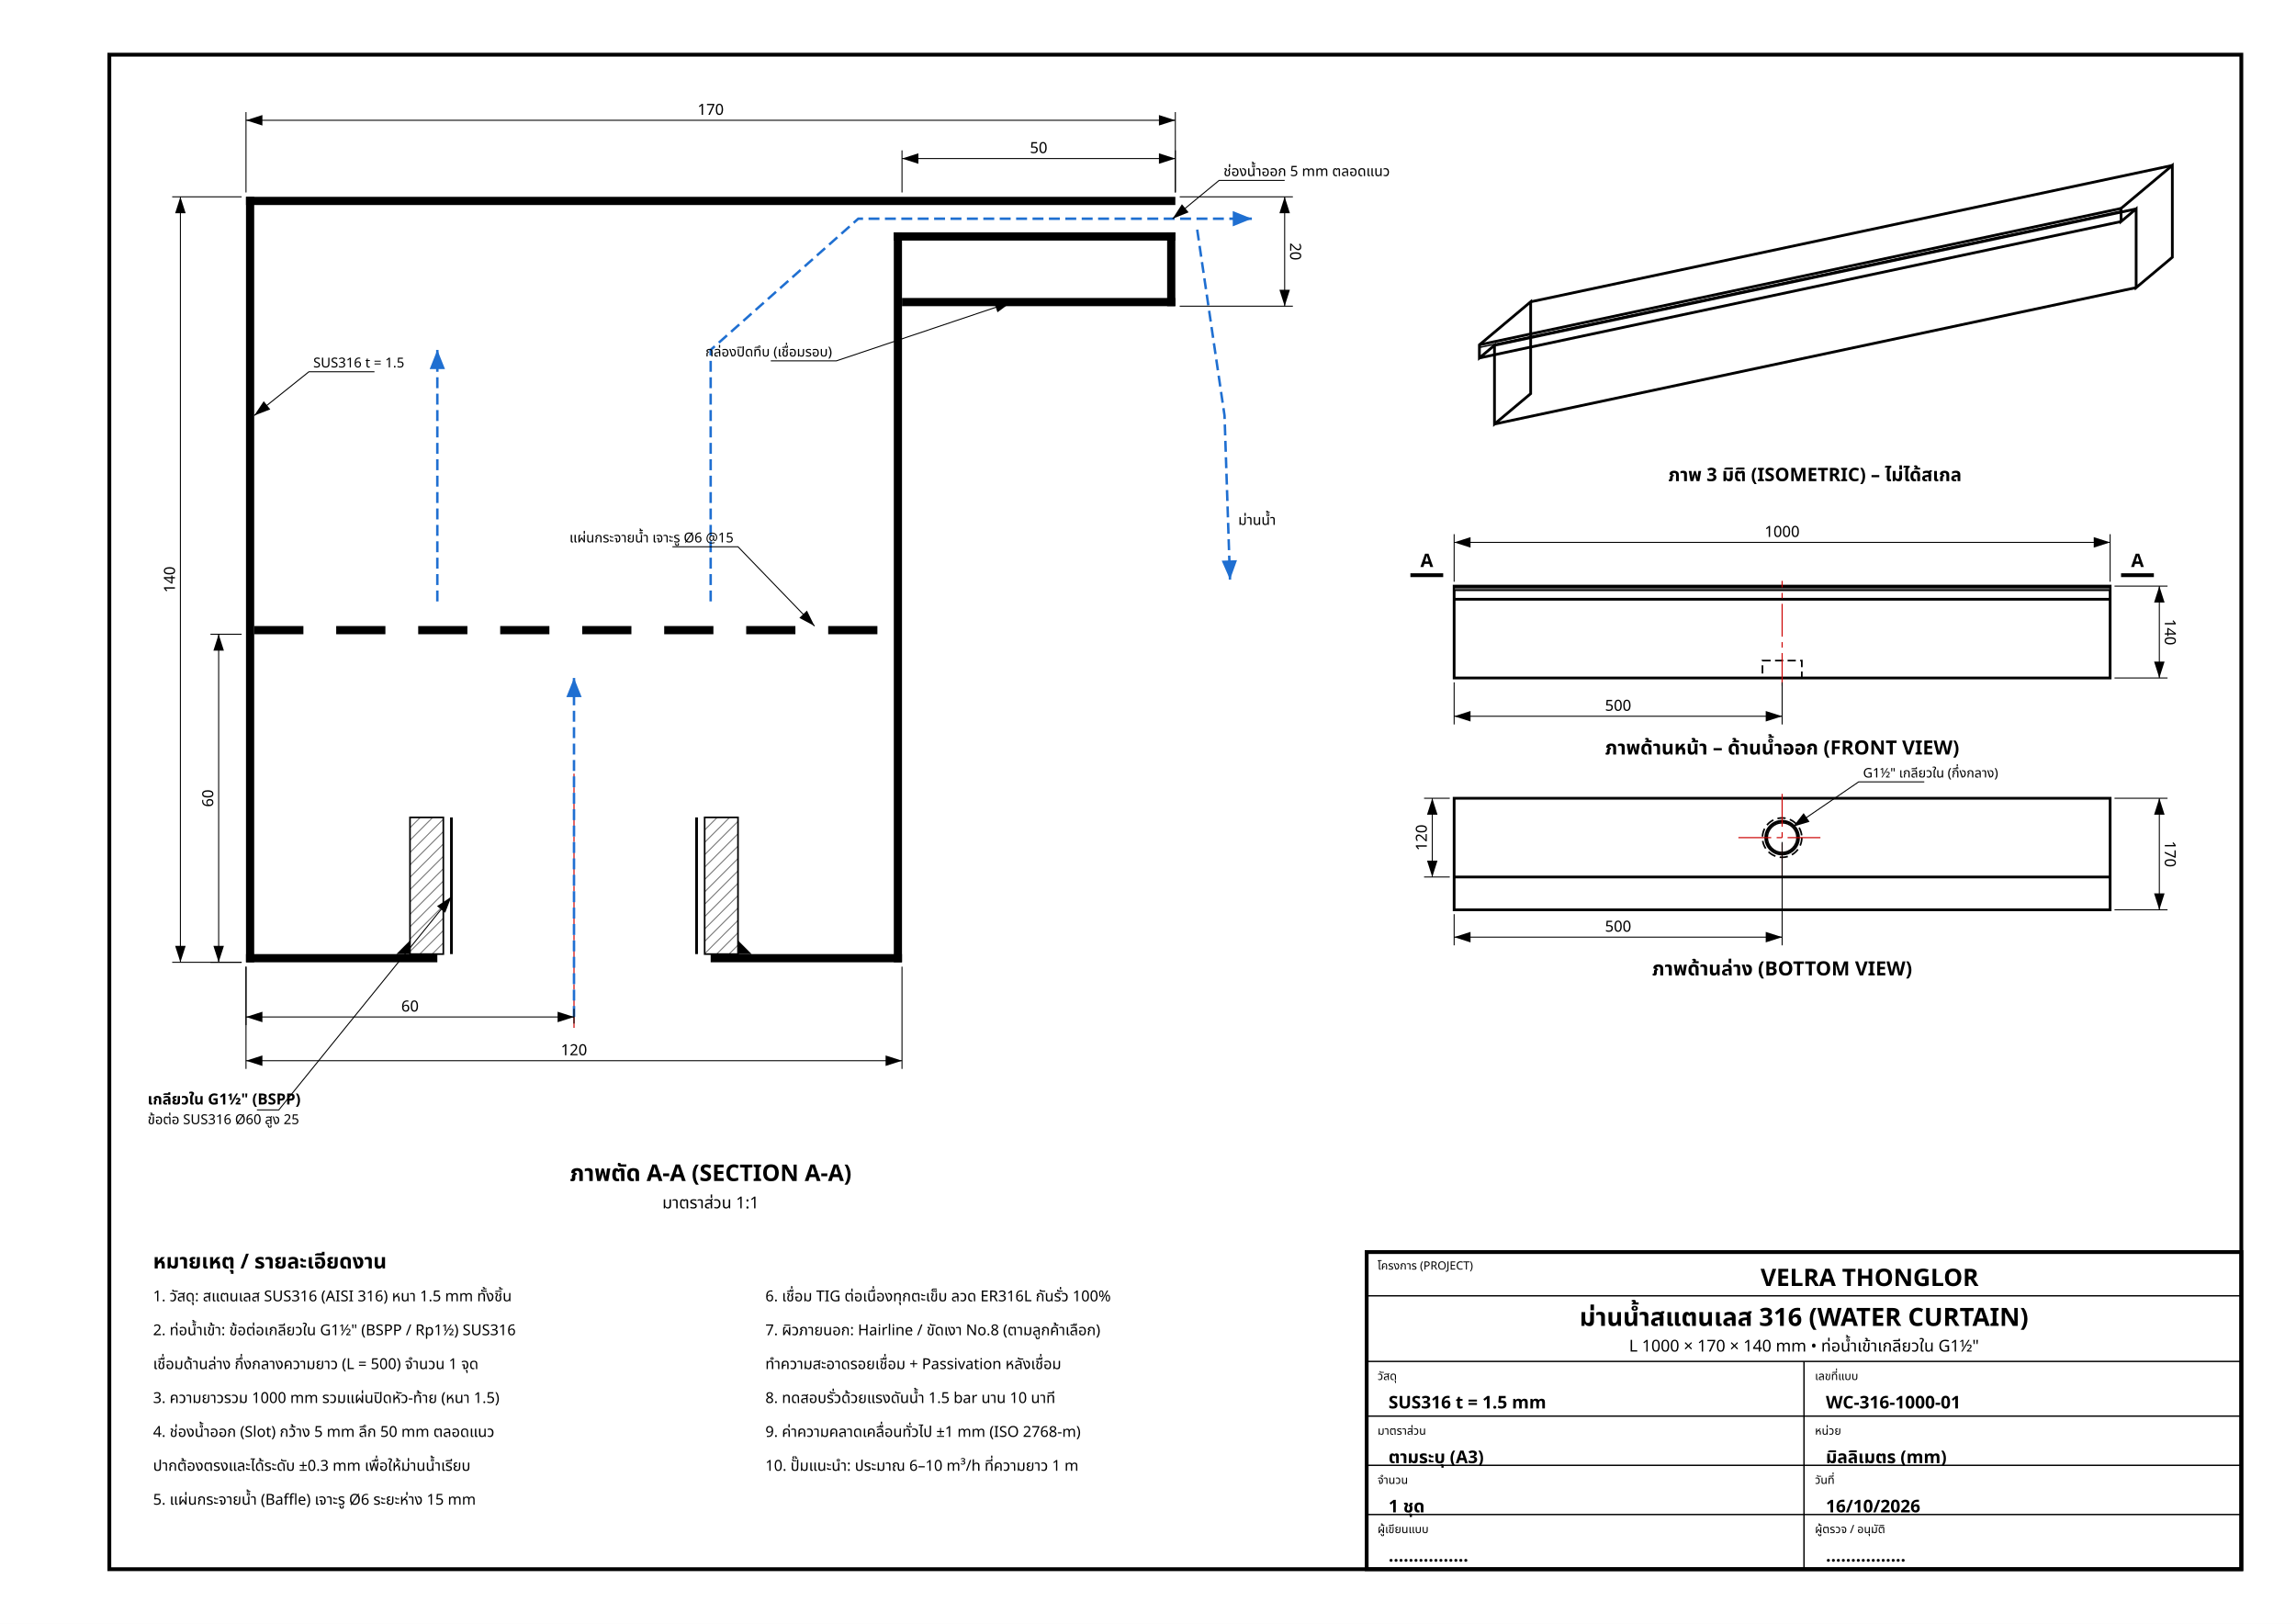
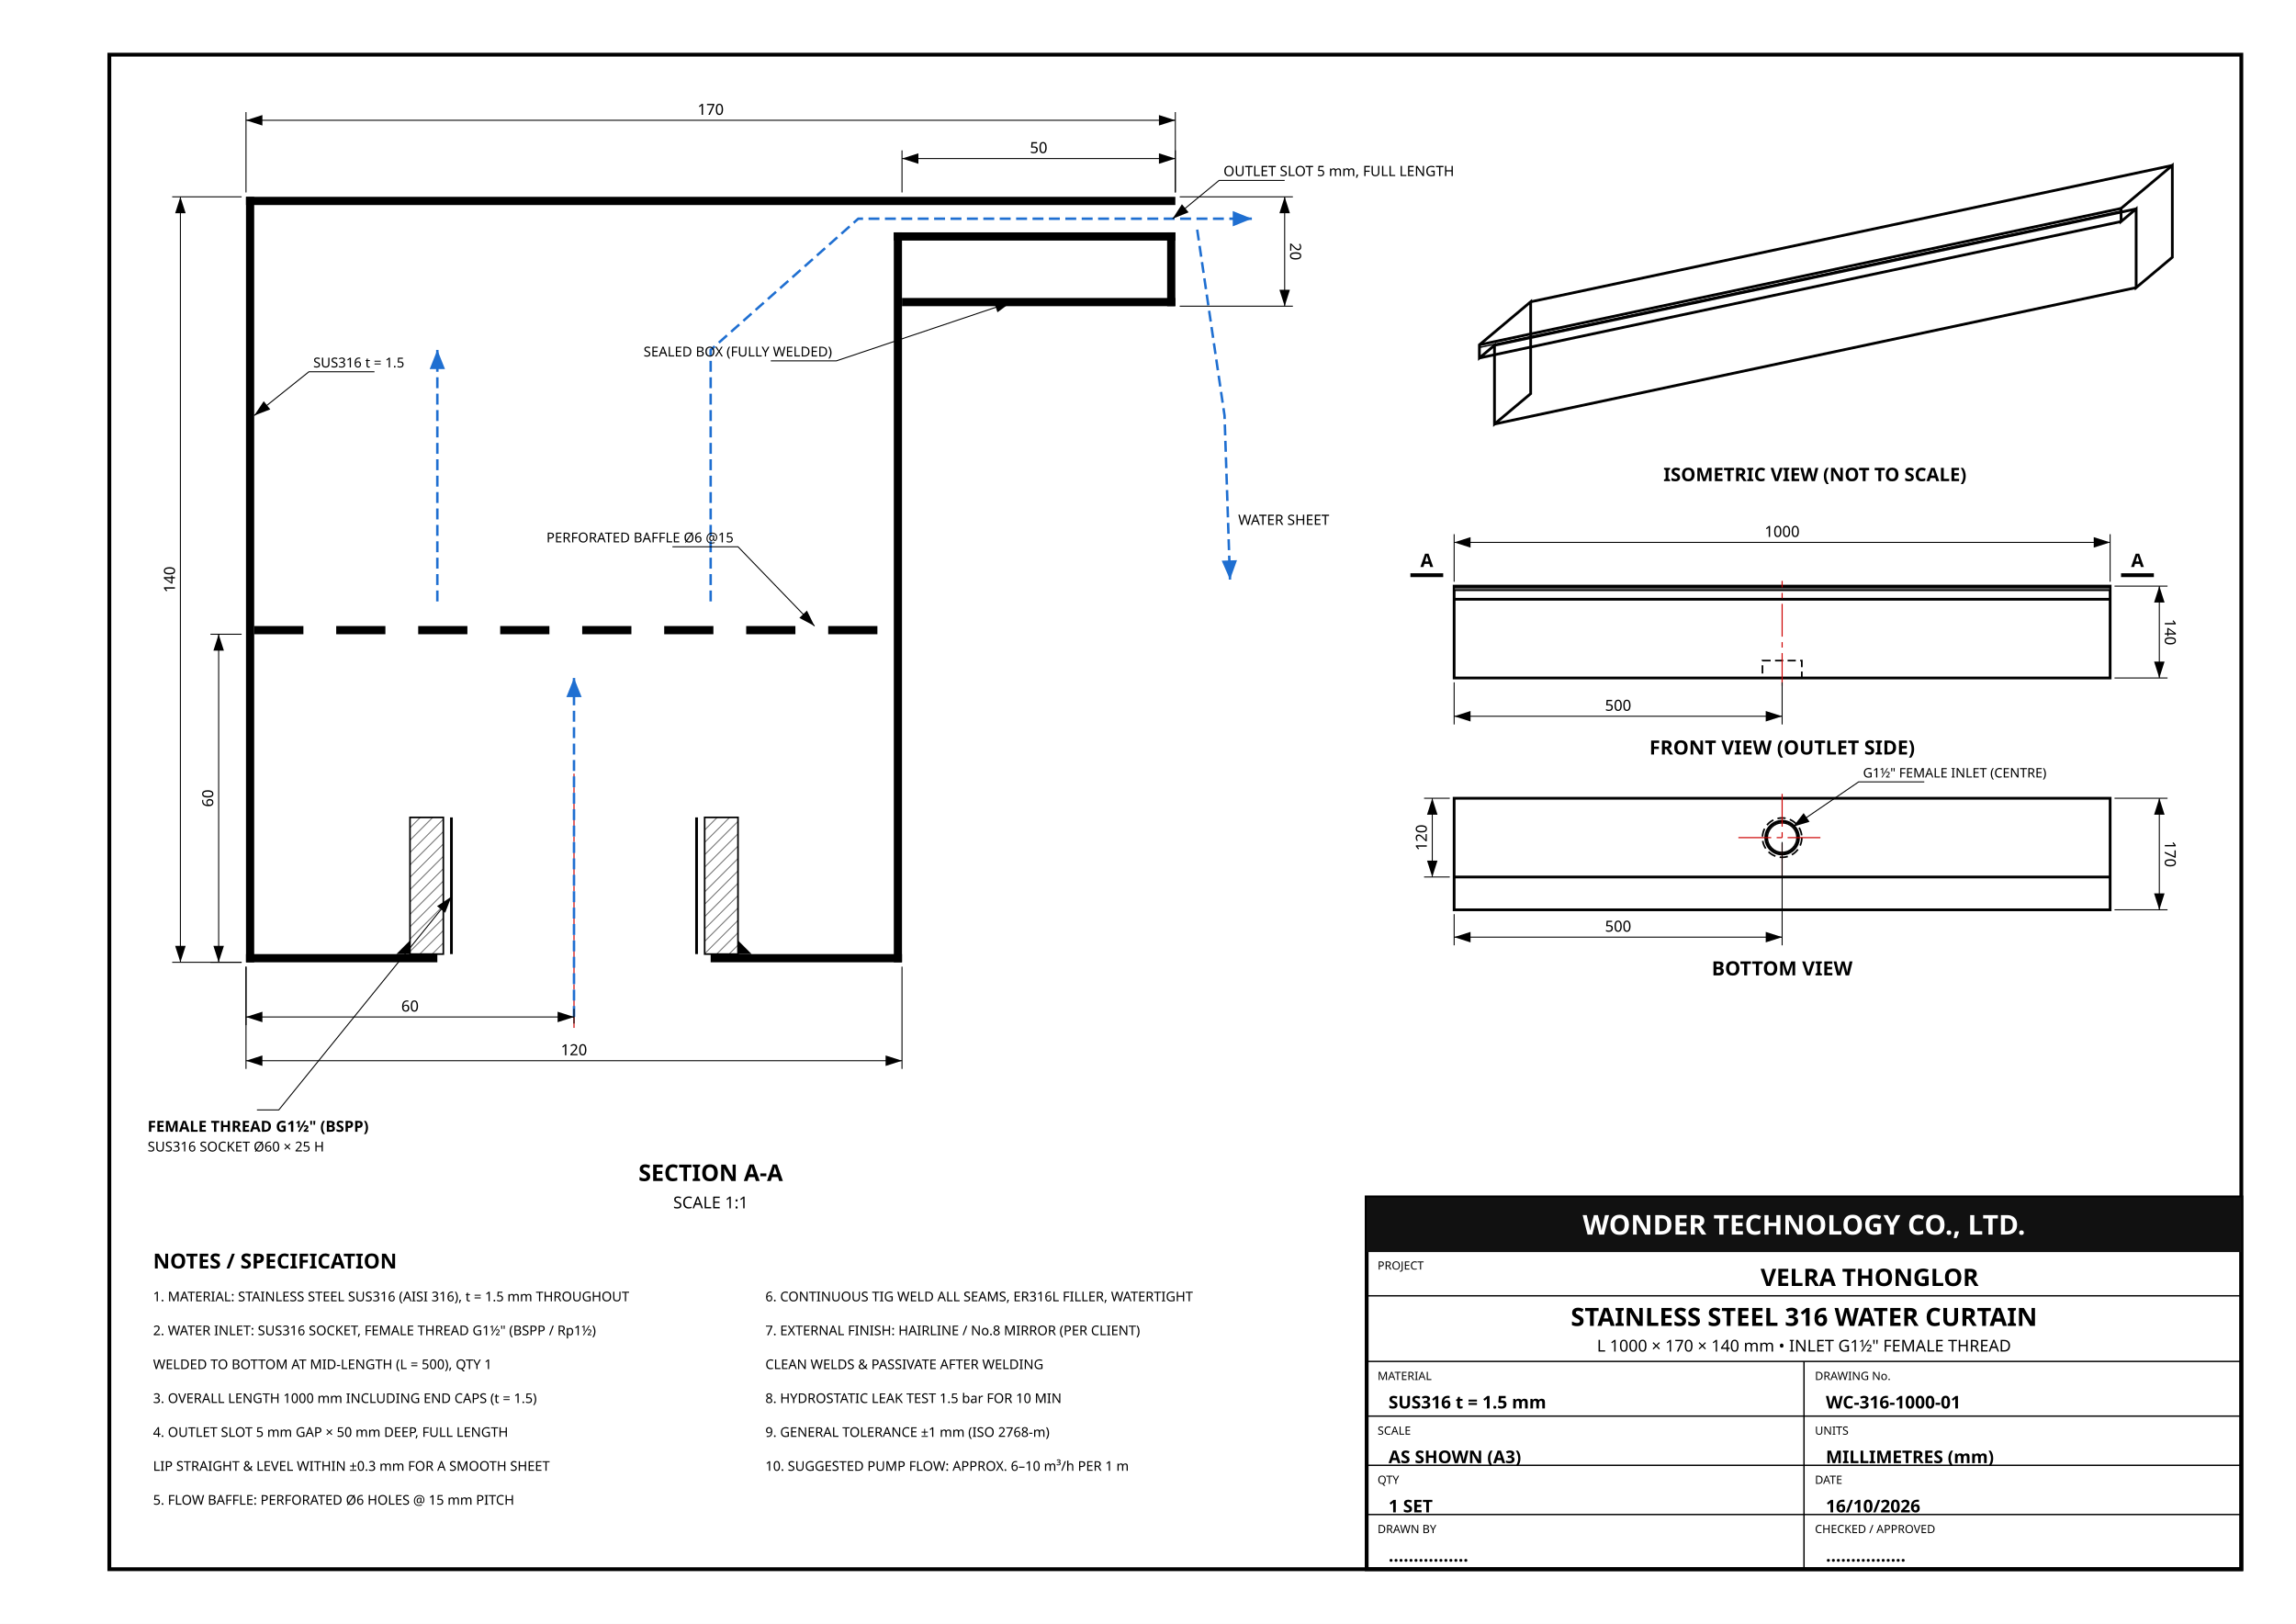
<svg xmlns="http://www.w3.org/2000/svg" width="420mm" height="297mm" viewBox="0 0 420 297">
  <defs>
    <marker id="ar" viewBox="0 0 10 10" refX="10" refY="5" markerWidth="3" markerHeight="3" markerUnits="userSpaceOnUse" orient="auto-start-reverse">
      <path d="M0,1.8 L10,5 L0,8.2 z" fill="#000" />
    </marker>
    <marker id="flow" viewBox="0 0 10 10" refX="10" refY="5" markerWidth="3.5" markerHeight="3.5" markerUnits="userSpaceOnUse" orient="auto">
      <path d="M0,1 L10,5 L0,9 z" fill="#1f6fd1" />
    </marker>
    <pattern id="hatch" width="1.6" height="1.6" patternUnits="userSpaceOnUse" patternTransform="rotate(45)">
      <line x1="0" y1="0" x2="0" y2="1.6" stroke="#000" stroke-width="0.18" />
    </pattern>
  </defs>
  <style>
text{font-family:Loma, 'Noto Sans Thai', Garuda, sans-serif;fill:#000}
.vis{fill:none;stroke:#000;stroke-width:0.5}
.thin{fill:none;stroke:#000;stroke-width:0.25}
.hid{fill:none;stroke:#000;stroke-width:0.3;stroke-dasharray:1.5 0.8}
.ctr{fill:none;stroke:#c00;stroke-width:0.2;stroke-dasharray:6 1 1 1}
.dim{fill:none;stroke:#000;stroke-width:0.18}
.dimarrow{fill:none;stroke:#000;stroke-width:0.18;marker-start:url(#ar);marker-end:url(#ar)}
.lead{fill:none;stroke:#000;stroke-width:0.18;marker-start:url(#ar)}
.sec{fill:#000;stroke:none}
.hatch{fill:url(#hatch);stroke:#000;stroke-width:0.3}
.slot{fill:#555;stroke:none}
.flow{fill:none;stroke:#1f6fd1;stroke-width:0.45;stroke-dasharray:2 1;marker-end:url(#flow)}
+ .inv{fill:#fff}
.frame{fill:none;stroke:#000;stroke-width:0.7}
.cut{fill:none;stroke:#000;stroke-width:0.7}
</style>
  <rect x="0" y="0" width="420" height="297" fill="#fff" />
  <rect class="frame" x="20" y="10" width="390" height="277" />
  <rect class="sec" x="45" y="36" width="1.5" height="140" />
  <rect class="sec" x="45" y="36" width="170" height="1.5" />
  <rect class="sec" x="45" y="174.5" width="35" height="1.5" />
  <rect class="sec" x="130" y="174.5" width="35" height="1.5" />
  <rect class="sec" x="163.5" y="42.5" width="1.5" height="133.5" />
  <rect class="sec" x="165" y="54.5" width="50" height="1.5" />
  <rect class="sec" x="213.5" y="42.5" width="1.5" height="13.5" />
  <rect class="sec" x="163.5" y="42.5" width="51.5" height="1.5" />
  <rect class="sec" x="46.5" y="114.5" width="9" height="1.5" />
  <rect class="sec" x="61.5" y="114.5" width="9" height="1.5" />
  <rect class="sec" x="76.5" y="114.5" width="9" height="1.5" />
  <rect class="sec" x="91.5" y="114.5" width="9" height="1.5" />
  <rect class="sec" x="106.5" y="114.5" width="9" height="1.5" />
  <rect class="sec" x="121.5" y="114.5" width="9" height="1.5" />
  <rect class="sec" x="136.5" y="114.5" width="9" height="1.5" />
  <rect class="sec" x="151.5" y="114.5" width="9" height="1.5" />
  <rect class="hatch" x="75" y="149.5" width="6.099" height="25" />
  <line class="vis" x1="82.578" y1="174.5" x2="82.578" y2="149.5" />
  <rect class="hatch" x="128.901" y="149.5" width="6.099" height="25" />
  <line class="vis" x1="127.422" y1="174.5" x2="127.422" y2="149.5" />
  <polygon class="sec" points="75,174.5 72.5,174.5 75,172" />
  <polygon class="sec" points="135,174.5 137.5,174.5 135,172" />
  <line class="ctr" x1="105" y1="188" x2="105" y2="141.5" />
  <polyline class="flow" points="105,186 105,124" />
  <polyline class="flow" points="80,110 80,64" />
  <polyline class="flow" points="130,110 130,64 157,40 229,40" />
  <polyline class="flow" points="219,42 224,76 225,106" />
-   <text class="txt" x="226.5" y="96" font-size="2.6" text-anchor="start" font-weight="normal">ม่านน้ำ</text>
+   <text class="txt" x="226.5" y="96" font-size="2.6" text-anchor="start" font-weight="normal">WATER SHEET</text>
  <line class="dim" x1="45" y1="35.2" x2="45" y2="20.5" />
  <line class="dim" x1="215" y1="35.2" x2="215" y2="20.5" />
  <line class="dimarrow" x1="45" y1="22" x2="215" y2="22" />
  <text class="txt" x="130" y="21" font-size="2.8" text-anchor="middle" font-weight="normal">170</text>
  <line class="dim" x1="165" y1="35.2" x2="165" y2="27.5" />
  <line class="dim" x1="215" y1="35.2" x2="215" y2="27.5" />
  <line class="dimarrow" x1="165" y1="29" x2="215" y2="29" />
  <text class="txt" x="190" y="28" font-size="2.8" text-anchor="middle" font-weight="normal">50</text>
  <line class="dim" x1="45" y1="176.8" x2="45" y2="195.5" />
  <line class="dim" x1="165" y1="176.8" x2="165" y2="195.5" />
  <line class="dimarrow" x1="45" y1="194" x2="165" y2="194" />
  <text class="txt" x="105" y="193" font-size="2.8" text-anchor="middle" font-weight="normal">120</text>
  <line class="dim" x1="45" y1="176.8" x2="45" y2="187.5" />
  <line class="dim" x1="105" y1="187.2" x2="105" y2="184.5" />
  <line class="dimarrow" x1="45" y1="186" x2="105" y2="186" />
  <text class="txt" x="75" y="185" font-size="2.8" text-anchor="middle" font-weight="normal">60</text>
  <line class="dim" x1="44.2" y1="36" x2="31.5" y2="36" />
  <line class="dim" x1="44.2" y1="176" x2="31.5" y2="176" />
  <line class="dimarrow" x1="33" y1="36" x2="33" y2="176" />
  <text class="txt" x="32" y="106" font-size="2.8" text-anchor="middle" font-weight="normal" transform="rotate(-90 32 106)">140</text>
  <line class="dim" x1="44.2" y1="116" x2="38.5" y2="116" />
  <line class="dim" x1="44.2" y1="176" x2="38.5" y2="176" />
  <line class="dimarrow" x1="40" y1="116" x2="40" y2="176" />
  <text class="txt" x="39" y="146" font-size="2.8" text-anchor="middle" font-weight="normal" transform="rotate(-90 39 146)">60</text>
  <line class="dim" x1="215.8" y1="36" x2="236.5" y2="36" />
  <line class="dim" x1="215.8" y1="56" x2="236.5" y2="56" />
  <line class="dimarrow" x1="235" y1="36" x2="235" y2="56" />
  <text class="txt" x="236" y="46" font-size="2.8" text-anchor="middle" font-weight="normal" transform="rotate(90 236 46)">20</text>
  <polyline class="lead" points="214.5,40 223,33 235,33" />
-   <text class="txt" x="223.8" y="32.2" font-size="2.6" text-anchor="start" font-weight="normal">ช่องน้ำออก 5 mm ตลอดแนว</text>
+   <text class="txt" x="223.8" y="32.2" font-size="2.6" text-anchor="start" font-weight="normal">OUTLET SLOT 5 mm, FULL LENGTH</text>
  <polyline class="lead" points="82.578,164 51,203 47,203" />
-   <text class="txt" x="27" y="202" font-size="2.8" text-anchor="start" font-weight="bold">เกลียวใน G1½" (BSPP)</text>
-   <text class="txt" x="27" y="205.6" font-size="2.5" text-anchor="start" font-weight="normal">ข้อต่อ SUS316 Ø60 สูง 25</text>
+   <text class="txt" x="27" y="207" font-size="2.8" text-anchor="start" font-weight="bold">FEMALE THREAD G1½" (BSPP)</text>
+   <text class="txt" x="27" y="210.6" font-size="2.5" text-anchor="start" font-weight="normal">SUS316 SOCKET Ø60 × 25 H</text>
  <polyline class="lead" points="149,114.5 135,100 123,100" />
-   <text class="txt" x="134.2" y="99.2" font-size="2.5" text-anchor="end" font-weight="normal">แผ่นกระจายน้ำ เจาะรู Ø6 @15</text>
+   <text class="txt" x="134.2" y="99.2" font-size="2.5" text-anchor="end" font-weight="normal">PERFORATED BAFFLE Ø6 @15</text>
  <polyline class="lead" points="46.5,76 56.5,68 68.5,68" />
  <text class="txt" x="57.3" y="67.2" font-size="2.5" text-anchor="start" font-weight="normal">SUS316 t = 1.5</text>
  <polyline class="lead" points="185,55.25 153,66 141,66" />
-   <text class="txt" x="152.2" y="65.2" font-size="2.5" text-anchor="end" font-weight="normal">กล่องปิดทึบ (เชื่อมรอบ)</text>
-   <text class="txt" x="130" y="216" font-size="4.2" text-anchor="middle" font-weight="bold">ภาพตัด A-A (SECTION A-A)</text>
-   <text class="txt" x="130" y="221" font-size="3.0" text-anchor="middle" font-weight="normal">มาตราส่วน 1:1</text>
+   <text class="txt" x="152.2" y="65.2" font-size="2.5" text-anchor="end" font-weight="normal">SEALED BOX (FULLY WELDED)</text>
+   <text class="txt" x="130" y="216" font-size="4.2" text-anchor="middle" font-weight="bold">SECTION A-A</text>
+   <text class="txt" x="130" y="221" font-size="3.0" text-anchor="middle" font-weight="normal">SCALE 1:1</text>
  <rect class="vis" x="266" y="107.2" width="120" height="16.8" />
  <line class="vis" x1="266" y1="109.6" x2="386" y2="109.6" />
  <rect class="slot" x="266.18" y="107.38" width="119.64" height="0.6" />
  <line class="thin" x1="266" y1="107.98" x2="386" y2="107.98" />
  <line class="thin" x1="266" y1="107.38" x2="386" y2="107.38" />
  <rect class="hid" x="322.4" y="120.82" width="7.2" height="3.18" />
  <line class="ctr" x1="326" y1="125.44" x2="326" y2="106.24" />
  <line class="cut" x1="258" y1="105.2" x2="264" y2="105.2" />
  <line class="cut" x1="388" y1="105.2" x2="394" y2="105.2" />
  <text class="txt" x="261" y="103.7" font-size="3.4" text-anchor="middle" font-weight="bold">A</text>
  <text class="txt" x="391" y="103.7" font-size="3.4" text-anchor="middle" font-weight="bold">A</text>
  <line class="dim" x1="266" y1="106.4" x2="266" y2="97.7" />
  <line class="dim" x1="386" y1="106.4" x2="386" y2="97.7" />
  <line class="dimarrow" x1="266" y1="99.2" x2="386" y2="99.2" />
  <text class="txt" x="326" y="98.2" font-size="2.8" text-anchor="middle" font-weight="normal">1000</text>
  <line class="dim" x1="266" y1="124.8" x2="266" y2="132.5" />
  <line class="dim" x1="326" y1="124.8" x2="326" y2="132.5" />
  <line class="dimarrow" x1="266" y1="131" x2="326" y2="131" />
  <text class="txt" x="296" y="130" font-size="2.8" text-anchor="middle" font-weight="normal">500</text>
  <line class="dim" x1="386.8" y1="107.2" x2="396.5" y2="107.2" />
  <line class="dim" x1="386.8" y1="124" x2="396.5" y2="124" />
  <line class="dimarrow" x1="395" y1="107.2" x2="395" y2="124" />
  <text class="txt" x="396" y="115.6" font-size="2.8" text-anchor="middle" font-weight="normal" transform="rotate(90 396 115.6)">140</text>
-   <text class="txt" x="326" y="138" font-size="3.6" text-anchor="middle" font-weight="bold">ภาพด้านหน้า – ด้านน้ำออก (FRONT VIEW)</text>
+   <text class="txt" x="326" y="138" font-size="3.6" text-anchor="middle" font-weight="bold">FRONT VIEW (OUTLET SIDE)</text>
  <rect class="vis" x="266" y="146" width="120" height="20.4" />
  <line class="vis" x1="266" y1="160.4" x2="386" y2="160.4" />
  <circle class="vis" cx="326" cy="153.2" r="3" />
  <circle class="thin" cx="326" cy="153.2" r="2.691" />
  <circle class="hid" cx="326" cy="153.2" r="3.6" />
  <line class="ctr" x1="318" y1="153.2" x2="334" y2="153.2" />
  <line class="ctr" x1="326" y1="145.2" x2="326" y2="161.2" />
  <line class="dim" x1="386.8" y1="146" x2="396.5" y2="146" />
  <line class="dim" x1="386.8" y1="166.4" x2="396.5" y2="166.4" />
  <line class="dimarrow" x1="395" y1="146" x2="395" y2="166.4" />
  <text class="txt" x="396" y="156.2" font-size="2.8" text-anchor="middle" font-weight="normal" transform="rotate(90 396 156.2)">170</text>
  <line class="dim" x1="265.2" y1="146" x2="260.5" y2="146" />
  <line class="dim" x1="265.2" y1="160.4" x2="260.5" y2="160.4" />
  <line class="dimarrow" x1="262" y1="146" x2="262" y2="160.4" />
  <text class="txt" x="261" y="153.2" font-size="2.8" text-anchor="middle" font-weight="normal" transform="rotate(-90 261 153.2)">120</text>
  <line class="dim" x1="266" y1="167.2" x2="266" y2="172.9" />
  <line class="dim" x1="326" y1="154" x2="326" y2="172.9" />
  <line class="dimarrow" x1="266" y1="171.4" x2="326" y2="171.4" />
  <text class="txt" x="296" y="170.4" font-size="2.8" text-anchor="middle" font-weight="normal">500</text>
  <polyline class="lead" points="328,151.2 340,143 352,143" />
-   <text class="txt" x="340.8" y="142.2" font-size="2.4" text-anchor="start" font-weight="normal">G1½" เกลียวใน (กึ่งกลาง)</text>
-   <text class="txt" x="326" y="178.4" font-size="3.6" text-anchor="middle" font-weight="bold">ภาพด้านล่าง (BOTTOM VIEW)</text>
+   <text class="txt" x="340.8" y="142.2" font-size="2.4" text-anchor="start" font-weight="normal">G1½" FEMALE INLET (CENTRE)</text>
+   <text class="txt" x="326" y="178.4" font-size="3.6" text-anchor="middle" font-weight="bold">BOTTOM VIEW</text>
  <polygon class="vis" fill="#f2f2f2" points="280,72 273.381,77.554 273.381,63.154 270.624,65.468 270.624,63.068 280,55.2" />
  <polygon class="vis" fill="#f2f2f2" points="397.378,47.051 390.759,52.604 390.759,38.204 388.001,40.518 388.001,38.118 397.378,30.251" />
  <line class="vis" x1="273.381" y1="77.554" x2="390.759" y2="52.604" />
  <line class="vis" x1="273.381" y1="63.154" x2="390.759" y2="38.204" />
  <line class="vis" x1="270.624" y1="65.468" x2="388.001" y2="40.518" />
  <line class="vis" x1="270.624" y1="63.068" x2="388.001" y2="38.118" />
  <line class="vis" x1="280" y1="55.2" x2="397.378" y2="30.251" />
  <line class="thin" x1="270.624" y1="63.548" x2="388.001" y2="38.598" />
-   <text class="txt" x="332" y="88" font-size="3.4" text-anchor="middle" font-weight="bold">ภาพ 3 มิติ (ISOMETRIC) – ไม่ได้สเกล</text>
-   <text class="txt" x="28" y="232" font-size="3.8" text-anchor="start" font-weight="bold">หมายเหตุ / รายละเอียดงาน</text>
-   <text class="txt" x="28" y="238" font-size="2.75" text-anchor="start" font-weight="normal">1. วัสดุ: สแตนเลส SUS316 (AISI 316) หนา 1.5 mm ทั้งชิ้น</text>
-   <text class="txt" x="28" y="244.2" font-size="2.75" text-anchor="start" font-weight="normal">2. ท่อน้ำเข้า: ข้อต่อเกลียวใน G1½" (BSPP / Rp1½) SUS316</text>
-   <text class="txt" x="28" y="250.4" font-size="2.75" text-anchor="start" font-weight="normal">    เชื่อมด้านล่าง กึ่งกลางความยาว (L = 500) จำนวน 1 จุด</text>
-   <text class="txt" x="28" y="256.6" font-size="2.75" text-anchor="start" font-weight="normal">3. ความยาวรวม 1000 mm รวมแผ่นปิดหัว-ท้าย (หนา 1.5)</text>
-   <text class="txt" x="28" y="262.8" font-size="2.75" text-anchor="start" font-weight="normal">4. ช่องน้ำออก (Slot) กว้าง 5 mm ลึก 50 mm ตลอดแนว</text>
-   <text class="txt" x="28" y="269" font-size="2.75" text-anchor="start" font-weight="normal">    ปากต้องตรงและได้ระดับ ±0.3 mm เพื่อให้ม่านน้ำเรียบ</text>
-   <text class="txt" x="28" y="275.2" font-size="2.75" text-anchor="start" font-weight="normal">5. แผ่นกระจายน้ำ (Baffle) เจาะรู Ø6 ระยะห่าง 15 mm</text>
-   <text class="txt" x="140" y="238" font-size="2.75" text-anchor="start" font-weight="normal">6. เชื่อม TIG ต่อเนื่องทุกตะเข็บ ลวด ER316L กันรั่ว 100%</text>
-   <text class="txt" x="140" y="244.2" font-size="2.75" text-anchor="start" font-weight="normal">7. ผิวภายนอก: Hairline / ขัดเงา No.8 (ตามลูกค้าเลือก)</text>
-   <text class="txt" x="140" y="250.4" font-size="2.75" text-anchor="start" font-weight="normal">    ทำความสะอาดรอยเชื่อม + Passivation หลังเชื่อม</text>
-   <text class="txt" x="140" y="256.6" font-size="2.75" text-anchor="start" font-weight="normal">8. ทดสอบรั่วด้วยแรงดันน้ำ 1.5 bar นาน 10 นาที</text>
-   <text class="txt" x="140" y="262.8" font-size="2.75" text-anchor="start" font-weight="normal">9. ค่าความคลาดเคลื่อนทั่วไป ±1 mm (ISO 2768-m)</text>
-   <text class="txt" x="140" y="269" font-size="2.75" text-anchor="start" font-weight="normal">10. ปั๊มแนะนำ: ประมาณ 6–10 m³/h ที่ความยาว 1 m</text>
-   <rect class="frame" x="250" y="229" width="160" height="58" />
+   <text class="txt" x="332" y="88" font-size="3.4" text-anchor="middle" font-weight="bold">ISOMETRIC VIEW (NOT TO SCALE)</text>
+   <text class="txt" x="28" y="232" font-size="3.8" text-anchor="start" font-weight="bold">NOTES / SPECIFICATION</text>
+   <text class="txt" x="28" y="238" font-size="2.45" text-anchor="start" font-weight="normal">1. MATERIAL: STAINLESS STEEL SUS316 (AISI 316), t = 1.5 mm THROUGHOUT</text>
+   <text class="txt" x="28" y="244.2" font-size="2.45" text-anchor="start" font-weight="normal">2. WATER INLET: SUS316 SOCKET, FEMALE THREAD G1½" (BSPP / Rp1½)</text>
+   <text class="txt" x="28" y="250.4" font-size="2.45" text-anchor="start" font-weight="normal">    WELDED TO BOTTOM AT MID-LENGTH (L = 500), QTY 1</text>
+   <text class="txt" x="28" y="256.6" font-size="2.45" text-anchor="start" font-weight="normal">3. OVERALL LENGTH 1000 mm INCLUDING END CAPS (t = 1.5)</text>
+   <text class="txt" x="28" y="262.8" font-size="2.45" text-anchor="start" font-weight="normal">4. OUTLET SLOT 5 mm GAP × 50 mm DEEP, FULL LENGTH</text>
+   <text class="txt" x="28" y="269" font-size="2.45" text-anchor="start" font-weight="normal">    LIP STRAIGHT &amp; LEVEL WITHIN ±0.3 mm FOR A SMOOTH SHEET</text>
+   <text class="txt" x="28" y="275.2" font-size="2.45" text-anchor="start" font-weight="normal">5. FLOW BAFFLE: PERFORATED Ø6 HOLES @ 15 mm PITCH</text>
+   <text class="txt" x="140" y="238" font-size="2.45" text-anchor="start" font-weight="normal">6. CONTINUOUS TIG WELD ALL SEAMS, ER316L FILLER, WATERTIGHT</text>
+   <text class="txt" x="140" y="244.2" font-size="2.45" text-anchor="start" font-weight="normal">7. EXTERNAL FINISH: HAIRLINE / No.8 MIRROR (PER CLIENT)</text>
+   <text class="txt" x="140" y="250.4" font-size="2.45" text-anchor="start" font-weight="normal">    CLEAN WELDS &amp; PASSIVATE AFTER WELDING</text>
+   <text class="txt" x="140" y="256.6" font-size="2.45" text-anchor="start" font-weight="normal">8. HYDROSTATIC LEAK TEST 1.5 bar FOR 10 MIN</text>
+   <text class="txt" x="140" y="262.8" font-size="2.45" text-anchor="start" font-weight="normal">9. GENERAL TOLERANCE ±1 mm (ISO 2768-m)</text>
+   <text class="txt" x="140" y="269" font-size="2.45" text-anchor="start" font-weight="normal">10. SUGGESTED PUMP FLOW: APPROX. 6–10 m³/h PER 1 m</text>
+   <rect class="frame" x="250" y="219" width="160" height="68" />
+   <rect x="250" y="219" width="160" height="10" fill="#111" />
+   <text class="inv" x="330" y="225.8" font-size="5.0" text-anchor="middle" font-weight="bold">WONDER TECHNOLOGY CO., LTD.</text>
  <line class="thin" x1="250" y1="237" x2="410" y2="237" />
-   <text class="txt" x="252" y="232.2" font-size="2.1" text-anchor="start" font-weight="normal">โครงการ (PROJECT)</text>
+   <text class="txt" x="252" y="232.2" font-size="2.1" text-anchor="start" font-weight="normal">PROJECT</text>
  <text class="txt" x="342" y="235.2" font-size="4.4" text-anchor="middle" font-weight="bold">VELRA THONGLOR</text>
  <line class="thin" x1="250" y1="249" x2="410" y2="249" />
  <line class="thin" x1="250" y1="259" x2="410" y2="259" />
  <line class="thin" x1="250" y1="268" x2="410" y2="268" />
  <line class="thin" x1="250" y1="277" x2="410" y2="277" />
  <line class="thin" x1="330" y1="249" x2="330" y2="287" />
-   <text class="txt" x="330" y="242.5" font-size="4.6" text-anchor="middle" font-weight="bold">ม่านน้ำสแตนเลส 316 (WATER CURTAIN)</text>
-   <text class="txt" x="330" y="247.2" font-size="3.0" text-anchor="middle" font-weight="normal">L 1000 × 170 × 140 mm  •  ท่อน้ำเข้าเกลียวใน G1½"</text>
-   <text class="txt" x="252" y="252.4" font-size="2.1" text-anchor="start" font-weight="normal">วัสดุ</text>
+   <text class="txt" x="330" y="242.5" font-size="4.6" text-anchor="middle" font-weight="bold">STAINLESS STEEL 316 WATER CURTAIN</text>
+   <text class="txt" x="330" y="247.2" font-size="3.0" text-anchor="middle" font-weight="normal">L 1000 × 170 × 140 mm  •  INLET G1½" FEMALE THREAD</text>
+   <text class="txt" x="252" y="252.4" font-size="2.1" text-anchor="start" font-weight="normal">MATERIAL</text>
  <text class="txt" x="254" y="257.6" font-size="3.2" text-anchor="start" font-weight="bold">SUS316  t = 1.5 mm</text>
-   <text class="txt" x="332" y="252.4" font-size="2.1" text-anchor="start" font-weight="normal">เลขที่แบบ</text>
+   <text class="txt" x="332" y="252.4" font-size="2.1" text-anchor="start" font-weight="normal">DRAWING No.</text>
  <text class="txt" x="334" y="257.6" font-size="3.2" text-anchor="start" font-weight="bold">WC-316-1000-01</text>
-   <text class="txt" x="252" y="262.4" font-size="2.1" text-anchor="start" font-weight="normal">มาตราส่วน</text>
-   <text class="txt" x="254" y="267.6" font-size="3.2" text-anchor="start" font-weight="bold">ตามระบุ (A3)</text>
-   <text class="txt" x="332" y="262.4" font-size="2.1" text-anchor="start" font-weight="normal">หน่วย</text>
-   <text class="txt" x="334" y="267.6" font-size="3.2" text-anchor="start" font-weight="bold">มิลลิเมตร (mm)</text>
-   <text class="txt" x="252" y="271.4" font-size="2.1" text-anchor="start" font-weight="normal">จำนวน</text>
-   <text class="txt" x="254" y="276.6" font-size="3.2" text-anchor="start" font-weight="bold">1 ชุด</text>
-   <text class="txt" x="332" y="271.4" font-size="2.1" text-anchor="start" font-weight="normal">วันที่</text>
+   <text class="txt" x="252" y="262.4" font-size="2.1" text-anchor="start" font-weight="normal">SCALE</text>
+   <text class="txt" x="254" y="267.6" font-size="3.2" text-anchor="start" font-weight="bold">AS SHOWN (A3)</text>
+   <text class="txt" x="332" y="262.4" font-size="2.1" text-anchor="start" font-weight="normal">UNITS</text>
+   <text class="txt" x="334" y="267.6" font-size="3.2" text-anchor="start" font-weight="bold">MILLIMETRES (mm)</text>
+   <text class="txt" x="252" y="271.4" font-size="2.1" text-anchor="start" font-weight="normal">QTY</text>
+   <text class="txt" x="254" y="276.6" font-size="3.2" text-anchor="start" font-weight="bold">1 SET</text>
+   <text class="txt" x="332" y="271.4" font-size="2.1" text-anchor="start" font-weight="normal">DATE</text>
  <text class="txt" x="334" y="276.6" font-size="3.2" text-anchor="start" font-weight="bold">16/10/2026</text>
-   <text class="txt" x="252" y="280.4" font-size="2.1" text-anchor="start" font-weight="normal">ผู้เขียนแบบ</text>
+   <text class="txt" x="252" y="280.4" font-size="2.1" text-anchor="start" font-weight="normal">DRAWN BY</text>
  <text class="txt" x="254" y="285.6" font-size="3.2" text-anchor="start" font-weight="bold">................</text>
-   <text class="txt" x="332" y="280.4" font-size="2.1" text-anchor="start" font-weight="normal">ผู้ตรวจ / อนุมัติ</text>
+   <text class="txt" x="332" y="280.4" font-size="2.1" text-anchor="start" font-weight="normal">CHECKED / APPROVED</text>
  <text class="txt" x="334" y="285.6" font-size="3.2" text-anchor="start" font-weight="bold">................</text>
</svg>
